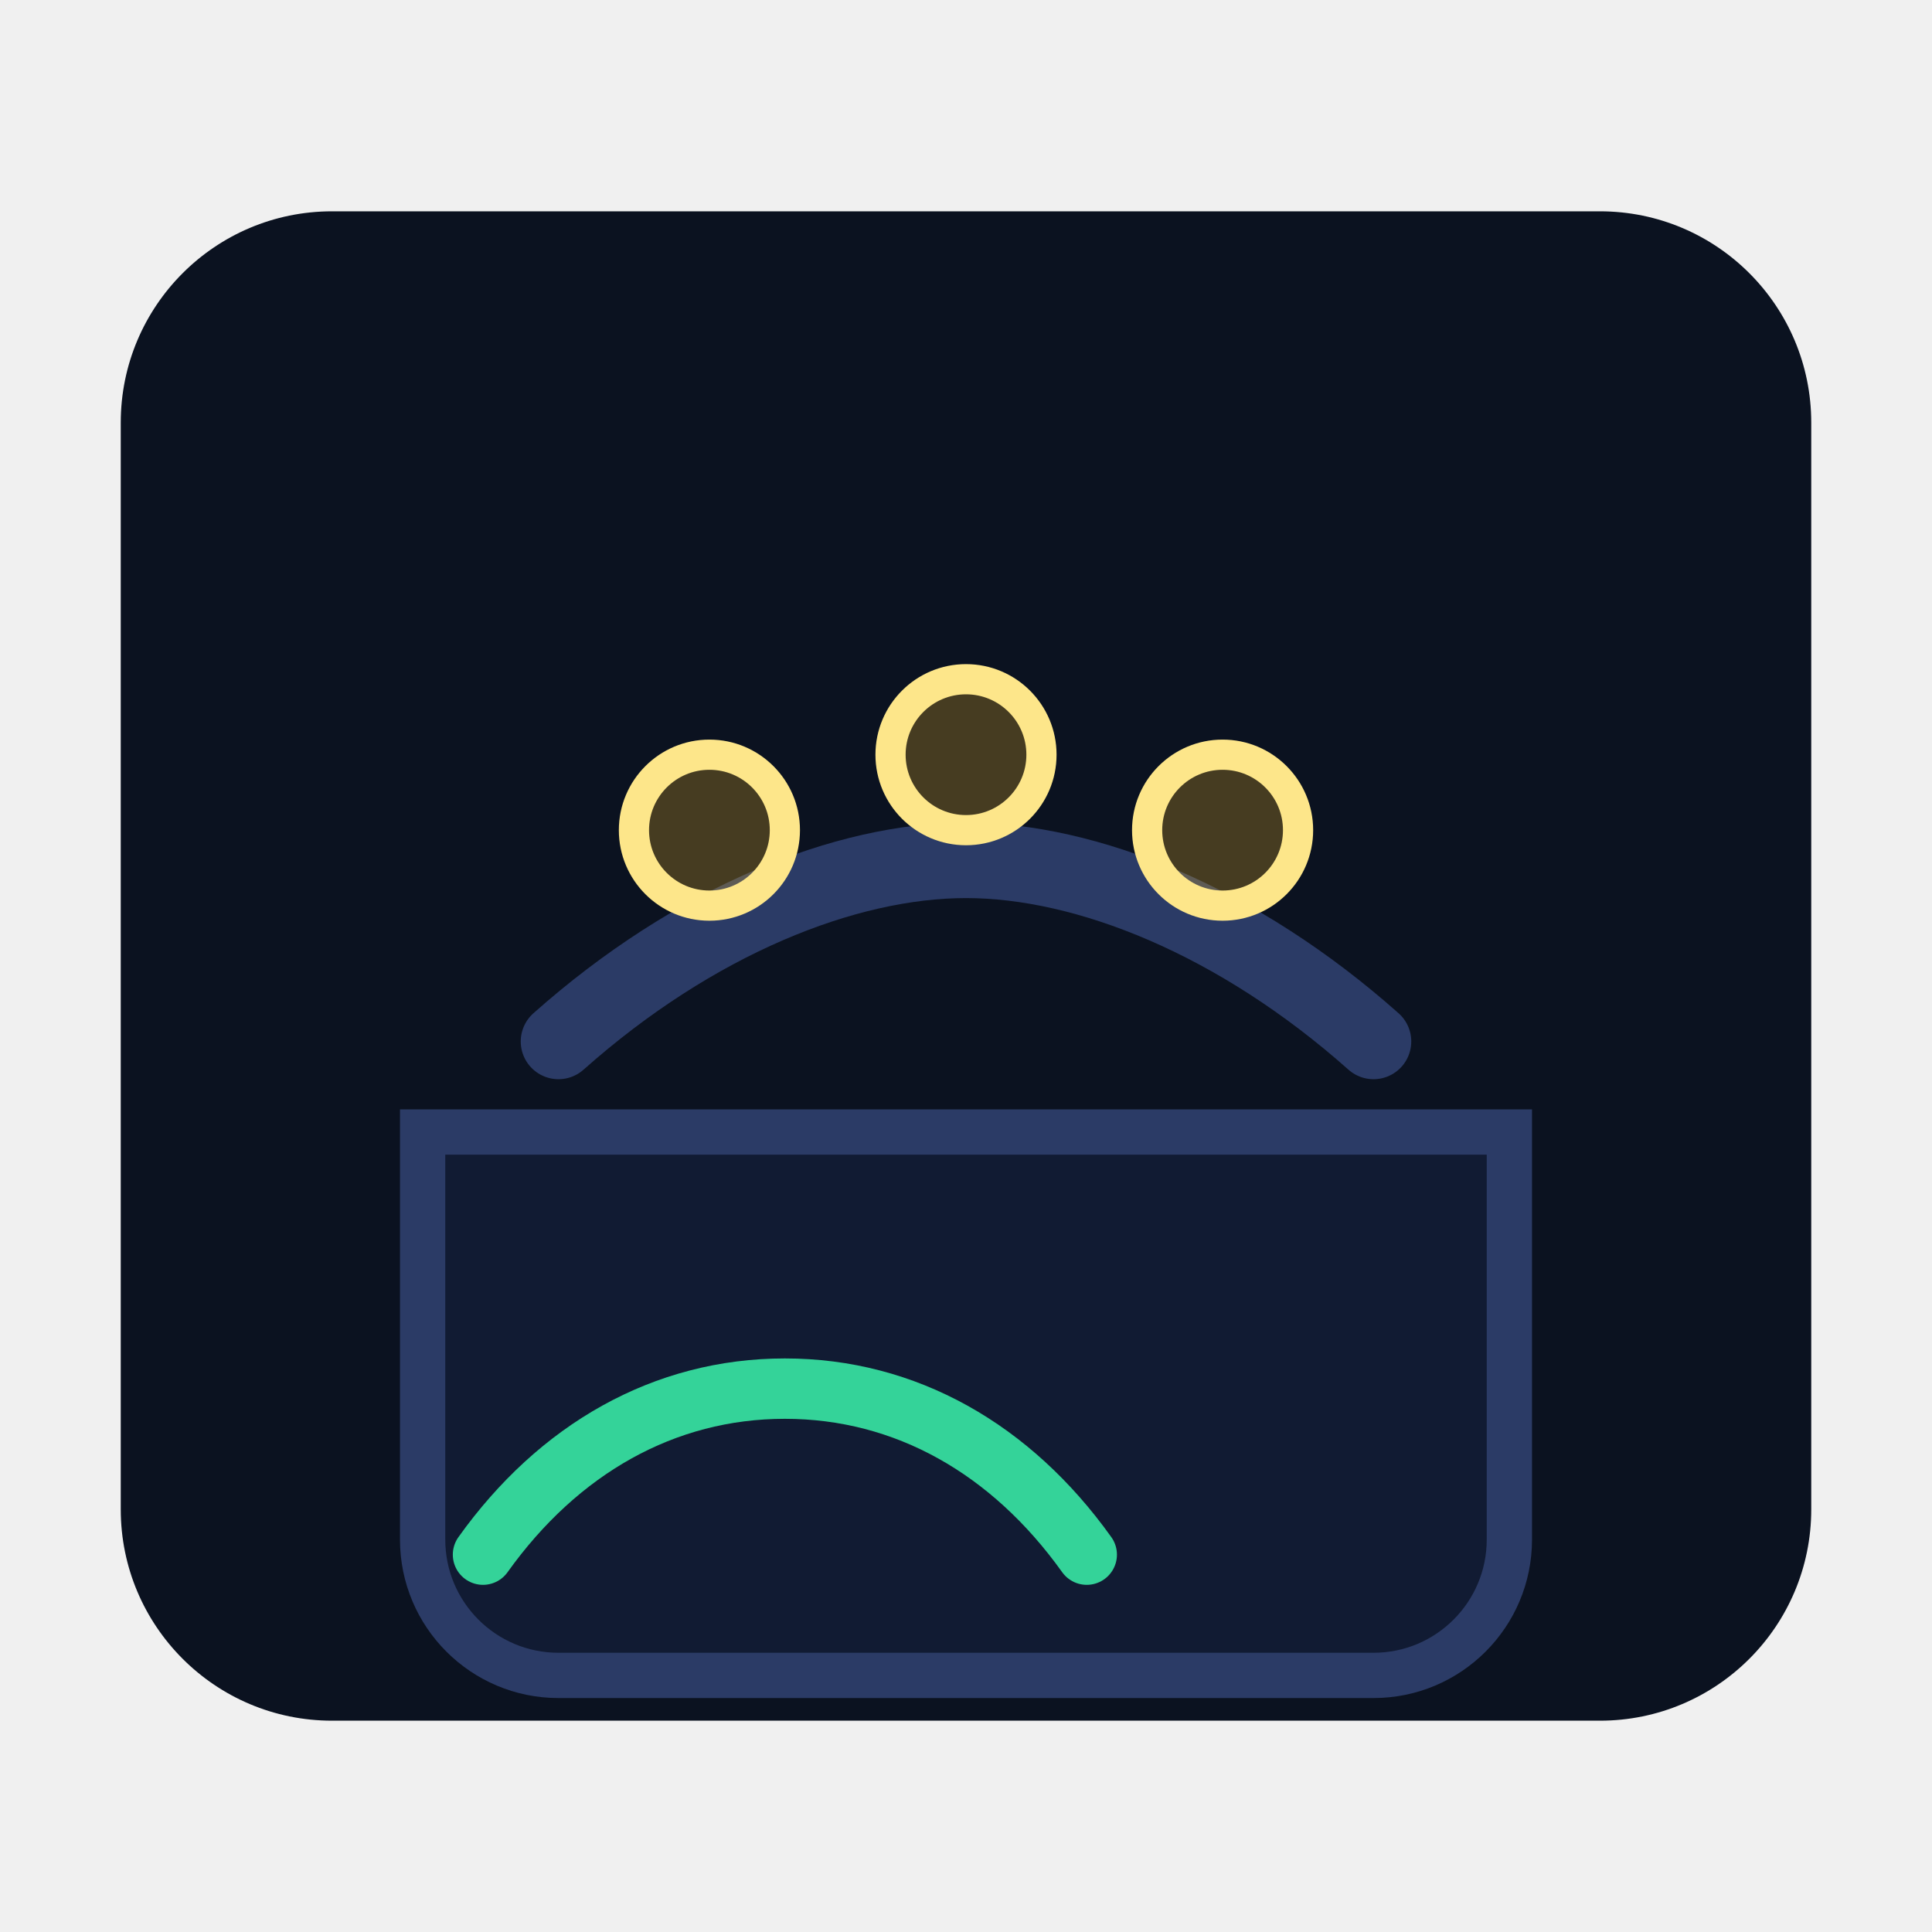
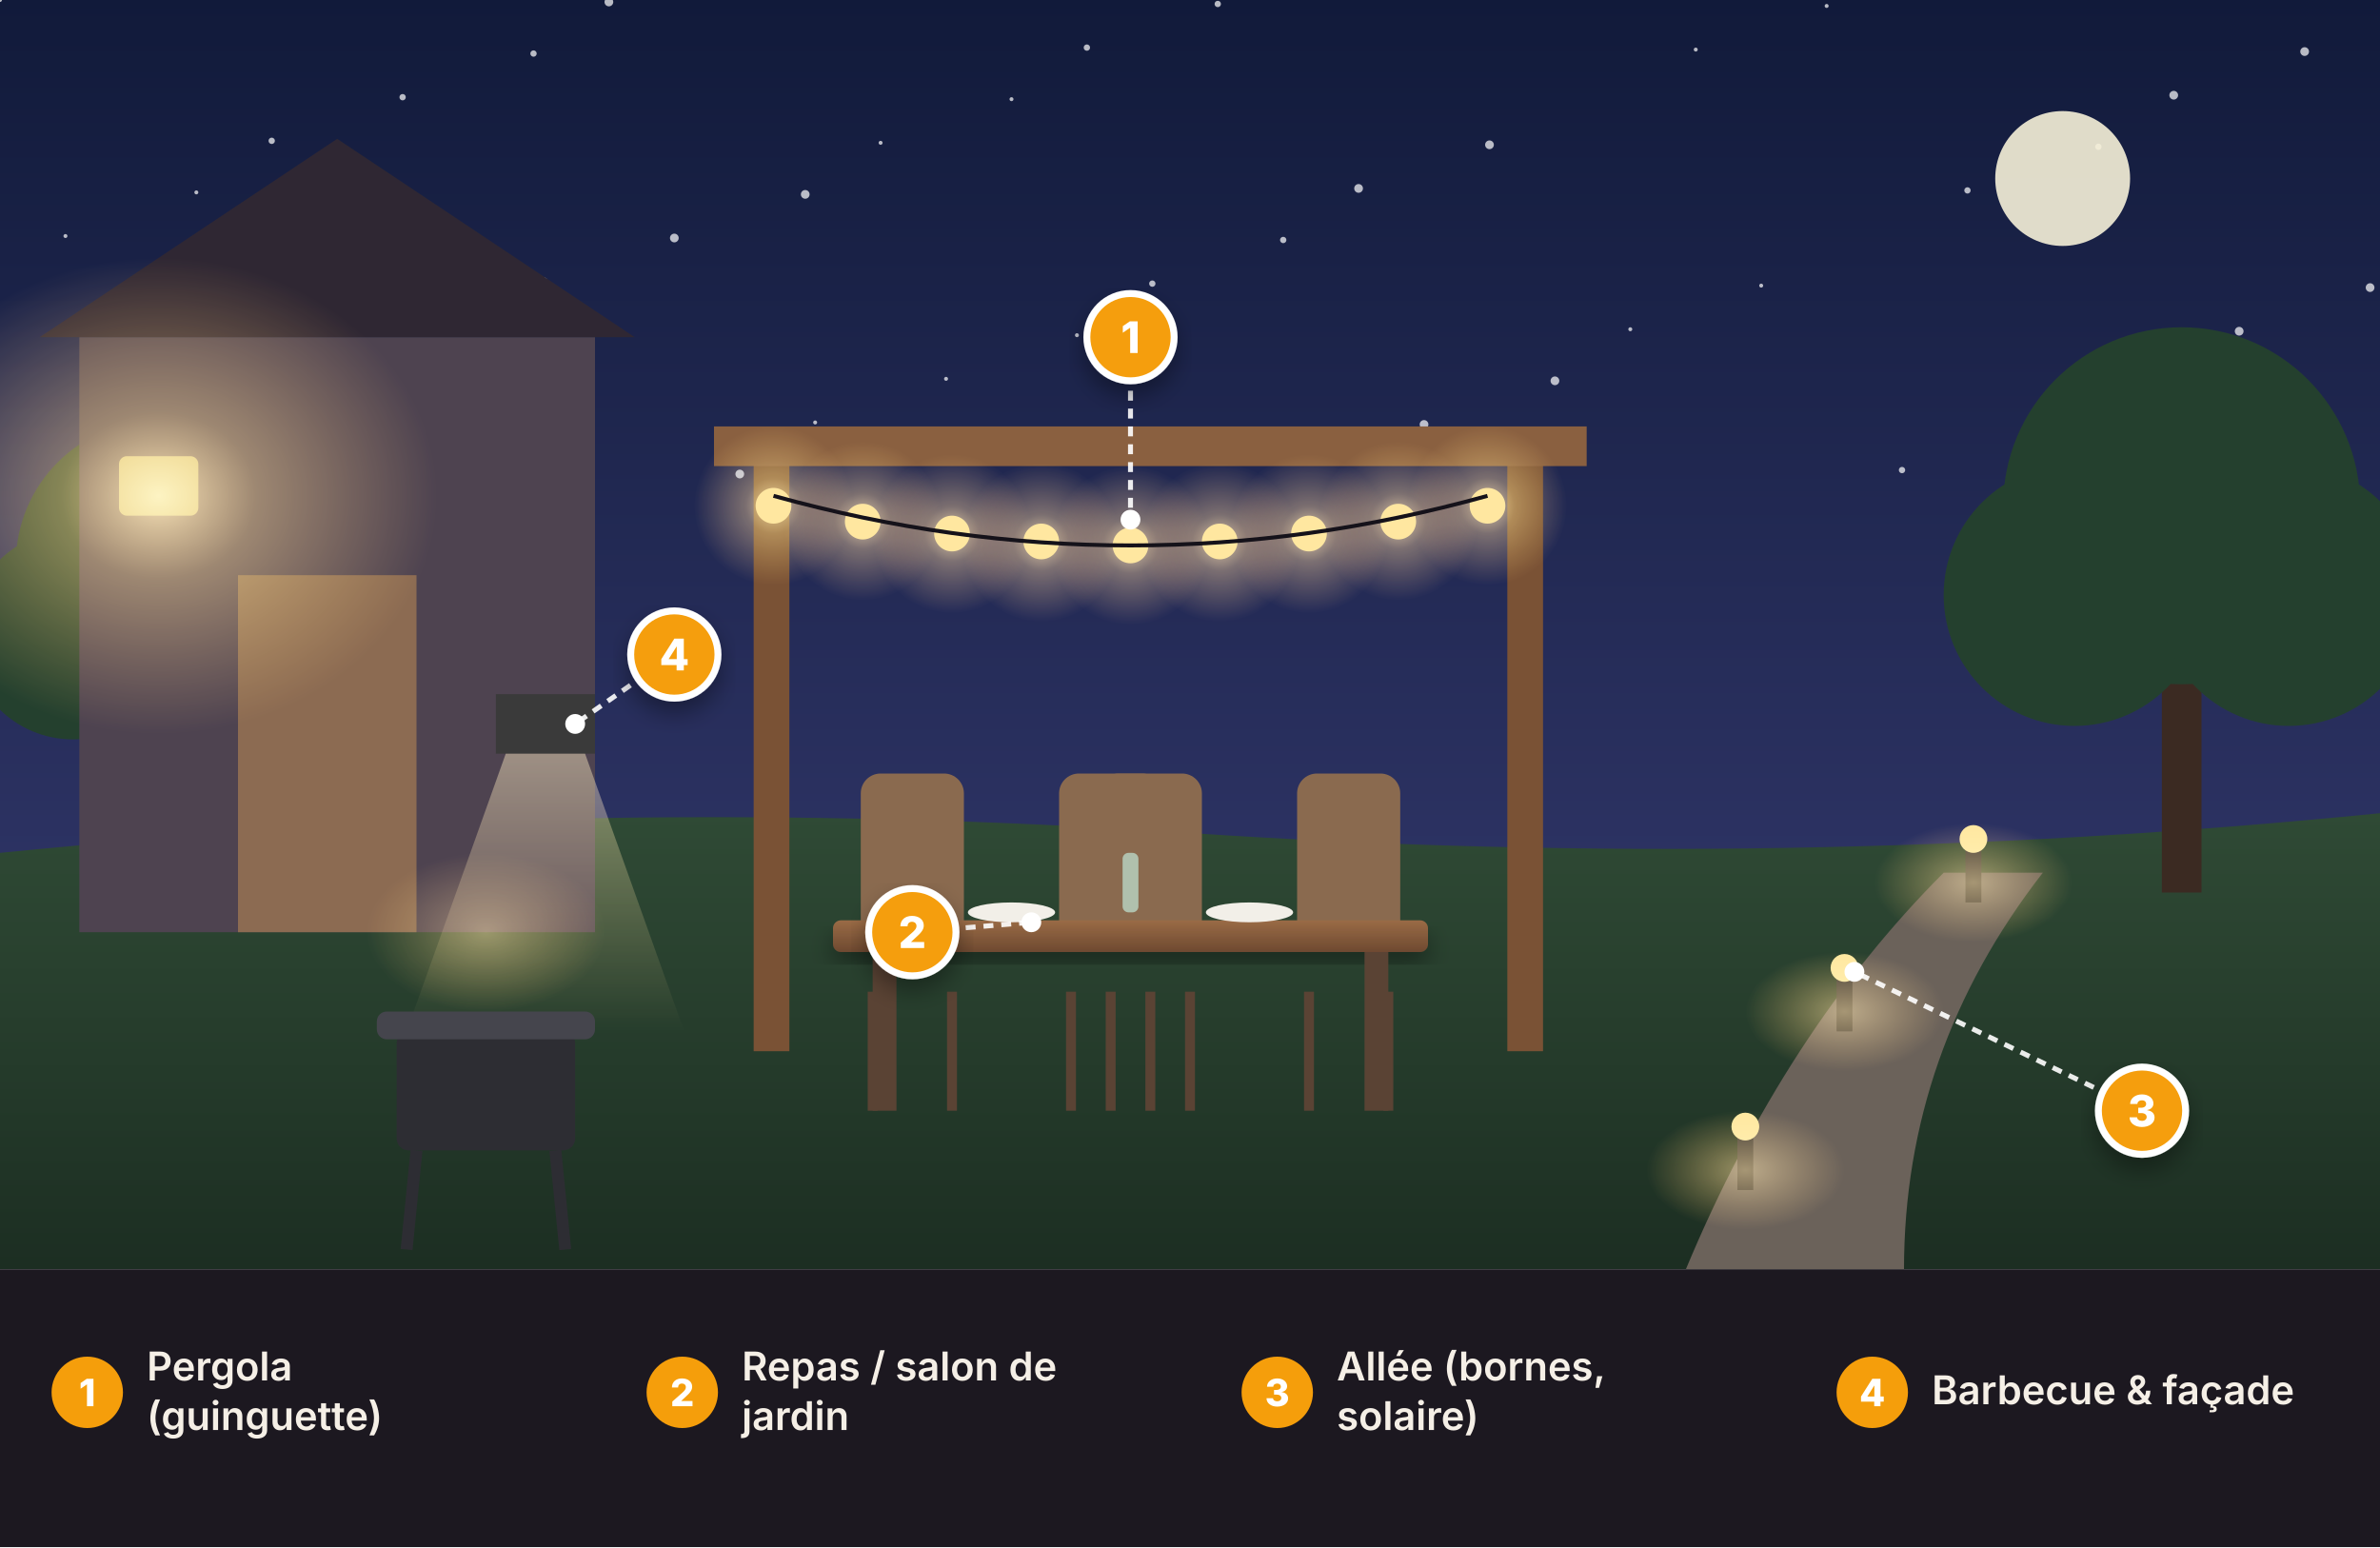
- <svg xmlns="http://www.w3.org/2000/svg" width="256" height="256" viewBox="0 0 256 256" fill="none">
-   <rect x="16" y="28" width="224" height="200" rx="28" fill="#0B1220" />
-   <path d="M56 150h144v54a18 18 0 0 1-18 18H74a18 18 0 0 1-18-18v-54Z" fill="#111B33" stroke="#2B3B66" stroke-width="6" />
-   <path d="M74 138c18-16 38-24 54-24s36 8 54 24" stroke="#2B3B66" stroke-width="10" stroke-linecap="round" />
-   <circle cx="94" cy="110" r="10" fill="#FBBF24" fill-opacity="0.25" stroke="#FDE68A" stroke-width="4" />
-   <circle cx="128" cy="100" r="10" fill="#FBBF24" fill-opacity="0.25" stroke="#FDE68A" stroke-width="4" />
-   <circle cx="162" cy="110" r="10" fill="#FBBF24" fill-opacity="0.25" stroke="#FDE68A" stroke-width="4" />
-   <path d="M64 206c10-14 24-22 40-22s30 8 40 22" stroke="#34D399" stroke-width="8" stroke-linecap="round" fill="none" />
+ <svg xmlns="http://www.w3.org/2000/svg" viewBox="0 0 1200 780" role="img" aria-label="Jardin : 4 zones">
+   <defs>
+     <linearGradient id="wall" x1="0" y1="0" x2="0" y2="1">
+       <stop offset="0" stop-color="#3d3448" />
+       <stop offset="1" stop-color="#5a4b5c" />
+     </linearGradient>
+     <linearGradient id="wallL" x1="0" y1="0" x2="1" y2="0">
+       <stop offset="0" stop-color="#2a2433" />
+       <stop offset="1" stop-color="#3a3142" />
+     </linearGradient>
+     <linearGradient id="wallR" x1="1" y1="0" x2="0" y2="0">
+       <stop offset="0" stop-color="#2a2433" />
+       <stop offset="1" stop-color="#3a3142" />
+     </linearGradient>
+     <linearGradient id="ceil" x1="0" y1="0" x2="0" y2="1">
+       <stop offset="0" stop-color="#1f1a26" />
+       <stop offset="1" stop-color="#2d2635" />
+     </linearGradient>
+     <linearGradient id="floor" x1="0" y1="0" x2="0" y2="1">
+       <stop offset="0" stop-color="#5b4334" />
+       <stop offset="1" stop-color="#3b2b22" />
+     </linearGradient>
+     <linearGradient id="tile" x1="0" y1="0" x2="0" y2="1">
+       <stop offset="0" stop-color="#6b6a70" />
+       <stop offset="1" stop-color="#3d3c42" />
+     </linearGradient>
+     <linearGradient id="concrete" x1="0" y1="0" x2="0" y2="1">
+       <stop offset="0" stop-color="#5d5a5e" />
+       <stop offset="1" stop-color="#36343a" />
+     </linearGradient>
+     <linearGradient id="stone" x1="0" y1="0" x2="0" y2="1">
+       <stop offset="0" stop-color="#5a4a3e" />
+       <stop offset="1" stop-color="#3e3229" />
+     </linearGradient>
+     <radialGradient id="glow">
+       <stop offset="0" stop-color="#ffe3a0" stop-opacity=".95" />
+       <stop offset=".35" stop-color="#ffcf6e" stop-opacity=".45" />
+       <stop offset="1" stop-color="#ffb84d" stop-opacity="0" />
+     </radialGradient>
+     <radialGradient id="glowSoft">
+       <stop offset="0" stop-color="#ffd98a" stop-opacity=".55" />
+       <stop offset="1" stop-color="#ffb84d" stop-opacity="0" />
+     </radialGradient>
+     <radialGradient id="glowCool">
+       <stop offset="0" stop-color="#eef6ff" stop-opacity=".9" />
+       <stop offset=".4" stop-color="#cfe3ff" stop-opacity=".4" />
+       <stop offset="1" stop-color="#b9d4ff" stop-opacity="0" />
+     </radialGradient>
+     <linearGradient id="cone" x1="0" y1="0" x2="0" y2="1">
+       <stop offset="0" stop-color="#ffe7a8" stop-opacity=".75" />
+       <stop offset="1" stop-color="#ffd27a" stop-opacity="0" />
+     </linearGradient>
+     <linearGradient id="coneCool" x1="0" y1="0" x2="0" y2="1">
+       <stop offset="0" stop-color="#f2f8ff" stop-opacity=".8" />
+       <stop offset="1" stop-color="#d6e7ff" stop-opacity="0" />
+     </linearGradient>
+     <linearGradient id="sky" x1="0" y1="0" x2="0" y2="1">
+       <stop offset="0" stop-color="#111a3a" />
+       <stop offset=".7" stop-color="#2d3364" />
+       <stop offset="1" stop-color="#5a4a78" />
+     </linearGradient>
+     <linearGradient id="grass" x1="0" y1="0" x2="0" y2="1">
+       <stop offset="0" stop-color="#2f4a35" />
+       <stop offset="1" stop-color="#1c2e22" />
+     </linearGradient>
+     <linearGradient id="wood" x1="0" y1="0" x2="0" y2="1">
+       <stop offset="0" stop-color="#9a6b46" />
+       <stop offset="1" stop-color="#6e4a30" />
+     </linearGradient>
+     <linearGradient id="metal" x1="0" y1="0" x2="1" y2="0">
+       <stop offset="0" stop-color="#cfd2d6" />
+       <stop offset=".5" stop-color="#f1f2f4" />
+       <stop offset="1" stop-color="#b9bcc2" />
+     </linearGradient>
+     <filter id="blur8" x="-50%" y="-50%" width="200%" height="200%">
+       <feGaussianBlur stdDeviation="8" />
+     </filter>
+     <filter id="blur3">
+       <feGaussianBlur stdDeviation="3" />
+     </filter>
+     <filter id="shadow" x="-20%" y="-20%" width="140%" height="160%">
+       <feDropShadow dx="0" dy="6" stdDeviation="6" flood-color="#000" flood-opacity=".35" />
+     </filter>
+   </defs>
+   <rect x="0" y="0" width="1200" height="640" fill="url(#sky)" />
+   <circle cx="0" cy="0" r="1.0" fill="#fff" opacity=".7" />
+   <circle cx="137" cy="71" r="1.6" fill="#fff" opacity=".7" />
+   <circle cx="274" cy="142" r="2.2" fill="#fff" opacity=".7" />
+   <circle cx="411" cy="213" r="1.0" fill="#fff" opacity=".7" />
+   <circle cx="548" cy="24" r="1.6" fill="#fff" opacity=".7" />
+   <circle cx="685" cy="95" r="2.2" fill="#fff" opacity=".7" />
+   <circle cx="822" cy="166" r="1.0" fill="#fff" opacity=".7" />
+   <circle cx="959" cy="237" r="1.6" fill="#fff" opacity=".7" />
+   <circle cx="1096" cy="48" r="2.2" fill="#fff" opacity=".7" />
+   <circle cx="33" cy="119" r="1.0" fill="#fff" opacity=".7" />
+   <circle cx="170" cy="190" r="1.6" fill="#fff" opacity=".7" />
+   <circle cx="307" cy="1" r="2.2" fill="#fff" opacity=".7" />
+   <circle cx="444" cy="72" r="1.0" fill="#fff" opacity=".7" />
+   <circle cx="581" cy="143" r="1.6" fill="#fff" opacity=".7" />
+   <circle cx="718" cy="214" r="2.2" fill="#fff" opacity=".7" />
+   <circle cx="855" cy="25" r="1.0" fill="#fff" opacity=".7" />
+   <circle cx="992" cy="96" r="1.6" fill="#fff" opacity=".7" />
+   <circle cx="1129" cy="167" r="2.2" fill="#fff" opacity=".7" />
+   <circle cx="66" cy="238" r="1.0" fill="#fff" opacity=".7" />
+   <circle cx="203" cy="49" r="1.6" fill="#fff" opacity=".7" />
+   <circle cx="340" cy="120" r="2.2" fill="#fff" opacity=".7" />
+   <circle cx="477" cy="191" r="1.0" fill="#fff" opacity=".7" />
+   <circle cx="614" cy="2" r="1.6" fill="#fff" opacity=".7" />
+   <circle cx="751" cy="73" r="2.2" fill="#fff" opacity=".7" />
+   <circle cx="888" cy="144" r="1.0" fill="#fff" opacity=".7" />
+   <circle cx="1025" cy="215" r="1.6" fill="#fff" opacity=".7" />
+   <circle cx="1162" cy="26" r="2.2" fill="#fff" opacity=".7" />
+   <circle cx="99" cy="97" r="1.0" fill="#fff" opacity=".7" />
+   <circle cx="236" cy="168" r="1.6" fill="#fff" opacity=".7" />
+   <circle cx="373" cy="239" r="2.2" fill="#fff" opacity=".7" />
+   <circle cx="510" cy="50" r="1.0" fill="#fff" opacity=".7" />
+   <circle cx="647" cy="121" r="1.6" fill="#fff" opacity=".7" />
+   <circle cx="784" cy="192" r="2.2" fill="#fff" opacity=".7" />
+   <circle cx="921" cy="3" r="1.0" fill="#fff" opacity=".7" />
+   <circle cx="1058" cy="74" r="1.6" fill="#fff" opacity=".7" />
+   <circle cx="1195" cy="145" r="2.2" fill="#fff" opacity=".7" />
+   <circle cx="132" cy="216" r="1.0" fill="#fff" opacity=".7" />
+   <circle cx="269" cy="27" r="1.6" fill="#fff" opacity=".7" />
+   <circle cx="406" cy="98" r="2.2" fill="#fff" opacity=".7" />
+   <circle cx="543" cy="169" r="1.0" fill="#fff" opacity=".7" />
+   <circle cx="1040" cy="90" r="34" fill="#f6f1d8" opacity=".9" />
+   <path d="M0,430 Q300,400 600,420 T1200,410 L1200,640 L0,640 Z" fill="url(#grass)" />
+   <rect x="1090" y="315.0" width="20" height="135.0" fill="#3b2a22" />
+   <circle cx="1100" cy="255.0" r="90.0" fill="#24402e" />
+   <circle cx="1046.0" cy="300.0" r="66.0" fill="#24402e" />
+   <circle cx="1154.0" cy="300.0" r="66.0" fill="#24402e" />
+   <rect x="70" y="332.0" width="20" height="108.0" fill="#3b2a22" />
+   <circle cx="80" cy="284.0" r="72.0" fill="#24402e" />
+   <circle cx="36.8" cy="320.0" r="52.8" fill="#24402e" />
+   <circle cx="123.2" cy="320.0" r="52.8" fill="#24402e" />
+   <path d="M850,640 Q900,520 980,440 L1030,440 Q960,530 960,640 Z" fill="#6b625a" />
+   <rect x="40" y="170" width="260" height="300" fill="#4e4350" />
+   <polygon points="20,170 170.0,70 320,170" fill="#2f2733" />
+   <rect x="120" y="290" width="90" height="180" fill="#8c6b52" />
+   <rect x="60" y="230" width="40" height="30" rx="4" fill="#d8b46a" />
+   <rect x="380" y="230" width="18" height="300" fill="#7a5235" />
+   <rect x="760" y="230" width="18" height="300" fill="#7a5235" />
+   <rect x="360" y="215" width="440" height="20" fill="#8a6040" />
+   <rect x="876" y="570" width="8" height="30" fill="#3a3a3a" />
+   <circle cx="880" cy="568" r="7" fill="#ffe7a0" />
+   <rect x="926" y="490" width="8" height="30" fill="#3a3a3a" />
+   <circle cx="930" cy="488" r="7" fill="#ffe7a0" />
+   <rect x="991" y="425" width="8" height="30" fill="#3a3a3a" />
+   <circle cx="995" cy="423" r="7" fill="#ffe7a0" />
+   <path d="M250,350 L300,350 L300,380 L250,380 Z" fill="#3a3a3a" />
+   <g style="mix-blend-mode:screen">
+     <ellipse cx="80" cy="250" rx="140" ry="120" fill="url(#glow)" opacity="1" />
+     <ellipse cx="390" cy="255.0" rx="40" ry="40" fill="url(#glow)" opacity="0.9" />
+     <ellipse cx="435" cy="262.654" rx="40" ry="40" fill="url(#glow)" opacity="0.9" />
+     <ellipse cx="480" cy="269.142" rx="40" ry="40" fill="url(#glow)" opacity="0.9" />
+     <ellipse cx="525" cy="273.478" rx="40" ry="40" fill="url(#glow)" opacity="0.9" />
+     <ellipse cx="570" cy="275.0" rx="40" ry="40" fill="url(#glow)" opacity="0.9" />
+     <ellipse cx="615" cy="273.478" rx="40" ry="40" fill="url(#glow)" opacity="0.9" />
+     <ellipse cx="660" cy="269.142" rx="40" ry="40" fill="url(#glow)" opacity="0.9" />
+     <ellipse cx="705" cy="262.654" rx="40" ry="40" fill="url(#glow)" opacity="0.9" />
+     <ellipse cx="750" cy="255.0" rx="40" ry="40" fill="url(#glow)" opacity="0.9" />
+     <ellipse cx="880" cy="590" rx="50" ry="30" fill="url(#glowSoft)" opacity="1" />
+     <ellipse cx="930" cy="510" rx="50" ry="30" fill="url(#glowSoft)" opacity="1" />
+     <ellipse cx="995" cy="445" rx="50" ry="30" fill="url(#glowSoft)" opacity="1" />
+     <ellipse cx="245" cy="470" rx="60" ry="40" fill="url(#glowSoft)" opacity="0.8" />
+     <polygon points="255.0,380 295.0,380 345.0,520 205.0,520" fill="url(#cone)" opacity="0.6" />
+   </g>
+   <circle cx="390" cy="255" r="9" fill="#ffe7a0" />
+   <circle cx="435" cy="263" r="9" fill="#ffe7a0" />
+   <circle cx="480" cy="269" r="9" fill="#ffe7a0" />
+   <circle cx="525" cy="273" r="9" fill="#ffe7a0" />
+   <circle cx="570" cy="275" r="9" fill="#ffe7a0" />
+   <circle cx="615" cy="273" r="9" fill="#ffe7a0" />
+   <circle cx="660" cy="269" r="9" fill="#ffe7a0" />
+   <circle cx="705" cy="263" r="9" fill="#ffe7a0" />
+   <circle cx="750" cy="255" r="9" fill="#ffe7a0" />
+   <path d="M390,250 Q570,300 750,250" stroke="#15121a" stroke-width="2" fill="none" />
+   <rect x="434.0" y="390" width="52" height="90" rx="10" fill="#8a6a4f" />
+   <line x1="440.0" y1="500" x2="440.0" y2="560" stroke="#5a4334" stroke-width="5" />
+   <line x1="480.0" y1="500" x2="480.0" y2="560" stroke="#5a4334" stroke-width="5" />
+   <rect x="534.0" y="390" width="52" height="90" rx="10" fill="#8a6a4f" />
+   <line x1="540.0" y1="500" x2="540.0" y2="560" stroke="#5a4334" stroke-width="5" />
+   <line x1="580.0" y1="500" x2="580.0" y2="560" stroke="#5a4334" stroke-width="5" />
+   <rect x="554.0" y="390" width="52" height="90" rx="10" fill="#8a6a4f" />
+   <line x1="560.0" y1="500" x2="560.0" y2="560" stroke="#5a4334" stroke-width="5" />
+   <line x1="600.0" y1="500" x2="600.0" y2="560" stroke="#5a4334" stroke-width="5" />
+   <rect x="654.0" y="390" width="52" height="90" rx="10" fill="#8a6a4f" />
+   <line x1="660.0" y1="500" x2="660.0" y2="560" stroke="#5a4334" stroke-width="5" />
+   <line x1="700.0" y1="500" x2="700.0" y2="560" stroke="#5a4334" stroke-width="5" />
+   <rect x="420.0" y="464" width="300" height="16" rx="4" fill="url(#wood)" filter="url(#shadow)" />
+   <rect x="440.0" y="480" width="12" height="80" fill="#5a4334" />
+   <rect x="688.0" y="480" width="12" height="80" fill="#5a4334" />
+   <ellipse cx="510" cy="460" rx="22" ry="5" fill="#f2efe8" />
+   <ellipse cx="630" cy="460" rx="22" ry="5" fill="#f2efe8" />
+   <rect x="566" y="430" width="8" height="30" rx="3" fill="#b9d6c4" opacity=".8" />
+   <rect x="200" y="520" width="90" height="60" rx="6" fill="#2d2d33" />
+   <rect x="190" y="510" width="110" height="14" rx="5" fill="#45454d" />
+   <line x1="210" y1="580" x2="205" y2="630" stroke="#2d2d33" stroke-width="6" />
+   <line x1="280" y1="580" x2="285" y2="630" stroke="#2d2d33" stroke-width="6" />
+   <line x1="570" y1="170" x2="570" y2="262" stroke="#fff" stroke-width="2.5" stroke-dasharray="5 4" opacity=".9" />
+   <circle cx="570" cy="262" r="5" fill="#fff" />
+   <g filter="url(#shadow)">
+     <circle cx="570" cy="170" r="22" fill="#f59e0b" stroke="#fff" stroke-width="3.5" />
+     <text x="570" y="178" text-anchor="middle" font-family="Inter, Arial, sans-serif" font-weight="800" font-size="22" fill="#fff">1</text>
+   </g>
+   <line x1="460" y1="470" x2="520" y2="465" stroke="#fff" stroke-width="2.5" stroke-dasharray="5 4" opacity=".9" />
+   <circle cx="520" cy="465" r="5" fill="#fff" />
+   <g filter="url(#shadow)">
+     <circle cx="460" cy="470" r="22" fill="#f59e0b" stroke="#fff" stroke-width="3.5" />
+     <text x="460" y="478" text-anchor="middle" font-family="Inter, Arial, sans-serif" font-weight="800" font-size="22" fill="#fff">2</text>
+   </g>
+   <line x1="1080" y1="560" x2="935" y2="490" stroke="#fff" stroke-width="2.5" stroke-dasharray="5 4" opacity=".9" />
+   <circle cx="935" cy="490" r="5" fill="#fff" />
+   <g filter="url(#shadow)">
+     <circle cx="1080" cy="560" r="22" fill="#f59e0b" stroke="#fff" stroke-width="3.5" />
+     <text x="1080" y="568" text-anchor="middle" font-family="Inter, Arial, sans-serif" font-weight="800" font-size="22" fill="#fff">3</text>
+   </g>
+   <line x1="340" y1="330" x2="290" y2="365" stroke="#fff" stroke-width="2.5" stroke-dasharray="5 4" opacity=".9" />
+   <circle cx="290" cy="365" r="5" fill="#fff" />
+   <g filter="url(#shadow)">
+     <circle cx="340" cy="330" r="22" fill="#f59e0b" stroke="#fff" stroke-width="3.5" />
+     <text x="340" y="338" text-anchor="middle" font-family="Inter, Arial, sans-serif" font-weight="800" font-size="22" fill="#fff">4</text>
+   </g>
+   <rect x="0" y="640" width="1200" height="140" fill="#1c1820" />
+   <circle cx="44.0" cy="702" r="18" fill="#f59e0b" />
+   <text x="44.0" y="709" text-anchor="middle" font-family="Inter, Arial, sans-serif" font-weight="800" font-size="19" fill="#fff">1</text>
+   <text x="74.0" y="696" font-family="Inter, Arial, sans-serif" font-weight="600" font-size="20" fill="#f5efe6">Pergola</text>
+   <text x="74.0" y="721" font-family="Inter, Arial, sans-serif" font-weight="600" font-size="20" fill="#f5efe6">(guinguette)</text>
+   <circle cx="344.0" cy="702" r="18" fill="#f59e0b" />
+   <text x="344.0" y="709" text-anchor="middle" font-family="Inter, Arial, sans-serif" font-weight="800" font-size="19" fill="#fff">2</text>
+   <text x="374.0" y="696" font-family="Inter, Arial, sans-serif" font-weight="600" font-size="20" fill="#f5efe6">Repas / salon de</text>
+   <text x="374.0" y="721" font-family="Inter, Arial, sans-serif" font-weight="600" font-size="20" fill="#f5efe6">jardin</text>
+   <circle cx="644.0" cy="702" r="18" fill="#f59e0b" />
+   <text x="644.0" y="709" text-anchor="middle" font-family="Inter, Arial, sans-serif" font-weight="800" font-size="19" fill="#fff">3</text>
+   <text x="674.0" y="696" font-family="Inter, Arial, sans-serif" font-weight="600" font-size="20" fill="#f5efe6">Allée (bornes,</text>
+   <text x="674.0" y="721" font-family="Inter, Arial, sans-serif" font-weight="600" font-size="20" fill="#f5efe6">solaire)</text>
+   <circle cx="944.0" cy="702" r="18" fill="#f59e0b" />
+   <text x="944.0" y="709" text-anchor="middle" font-family="Inter, Arial, sans-serif" font-weight="800" font-size="19" fill="#fff">4</text>
+   <text x="974.0" y="708" font-family="Inter, Arial, sans-serif" font-weight="600" font-size="20" fill="#f5efe6">Barbecue &amp; façade</text>
</svg>
